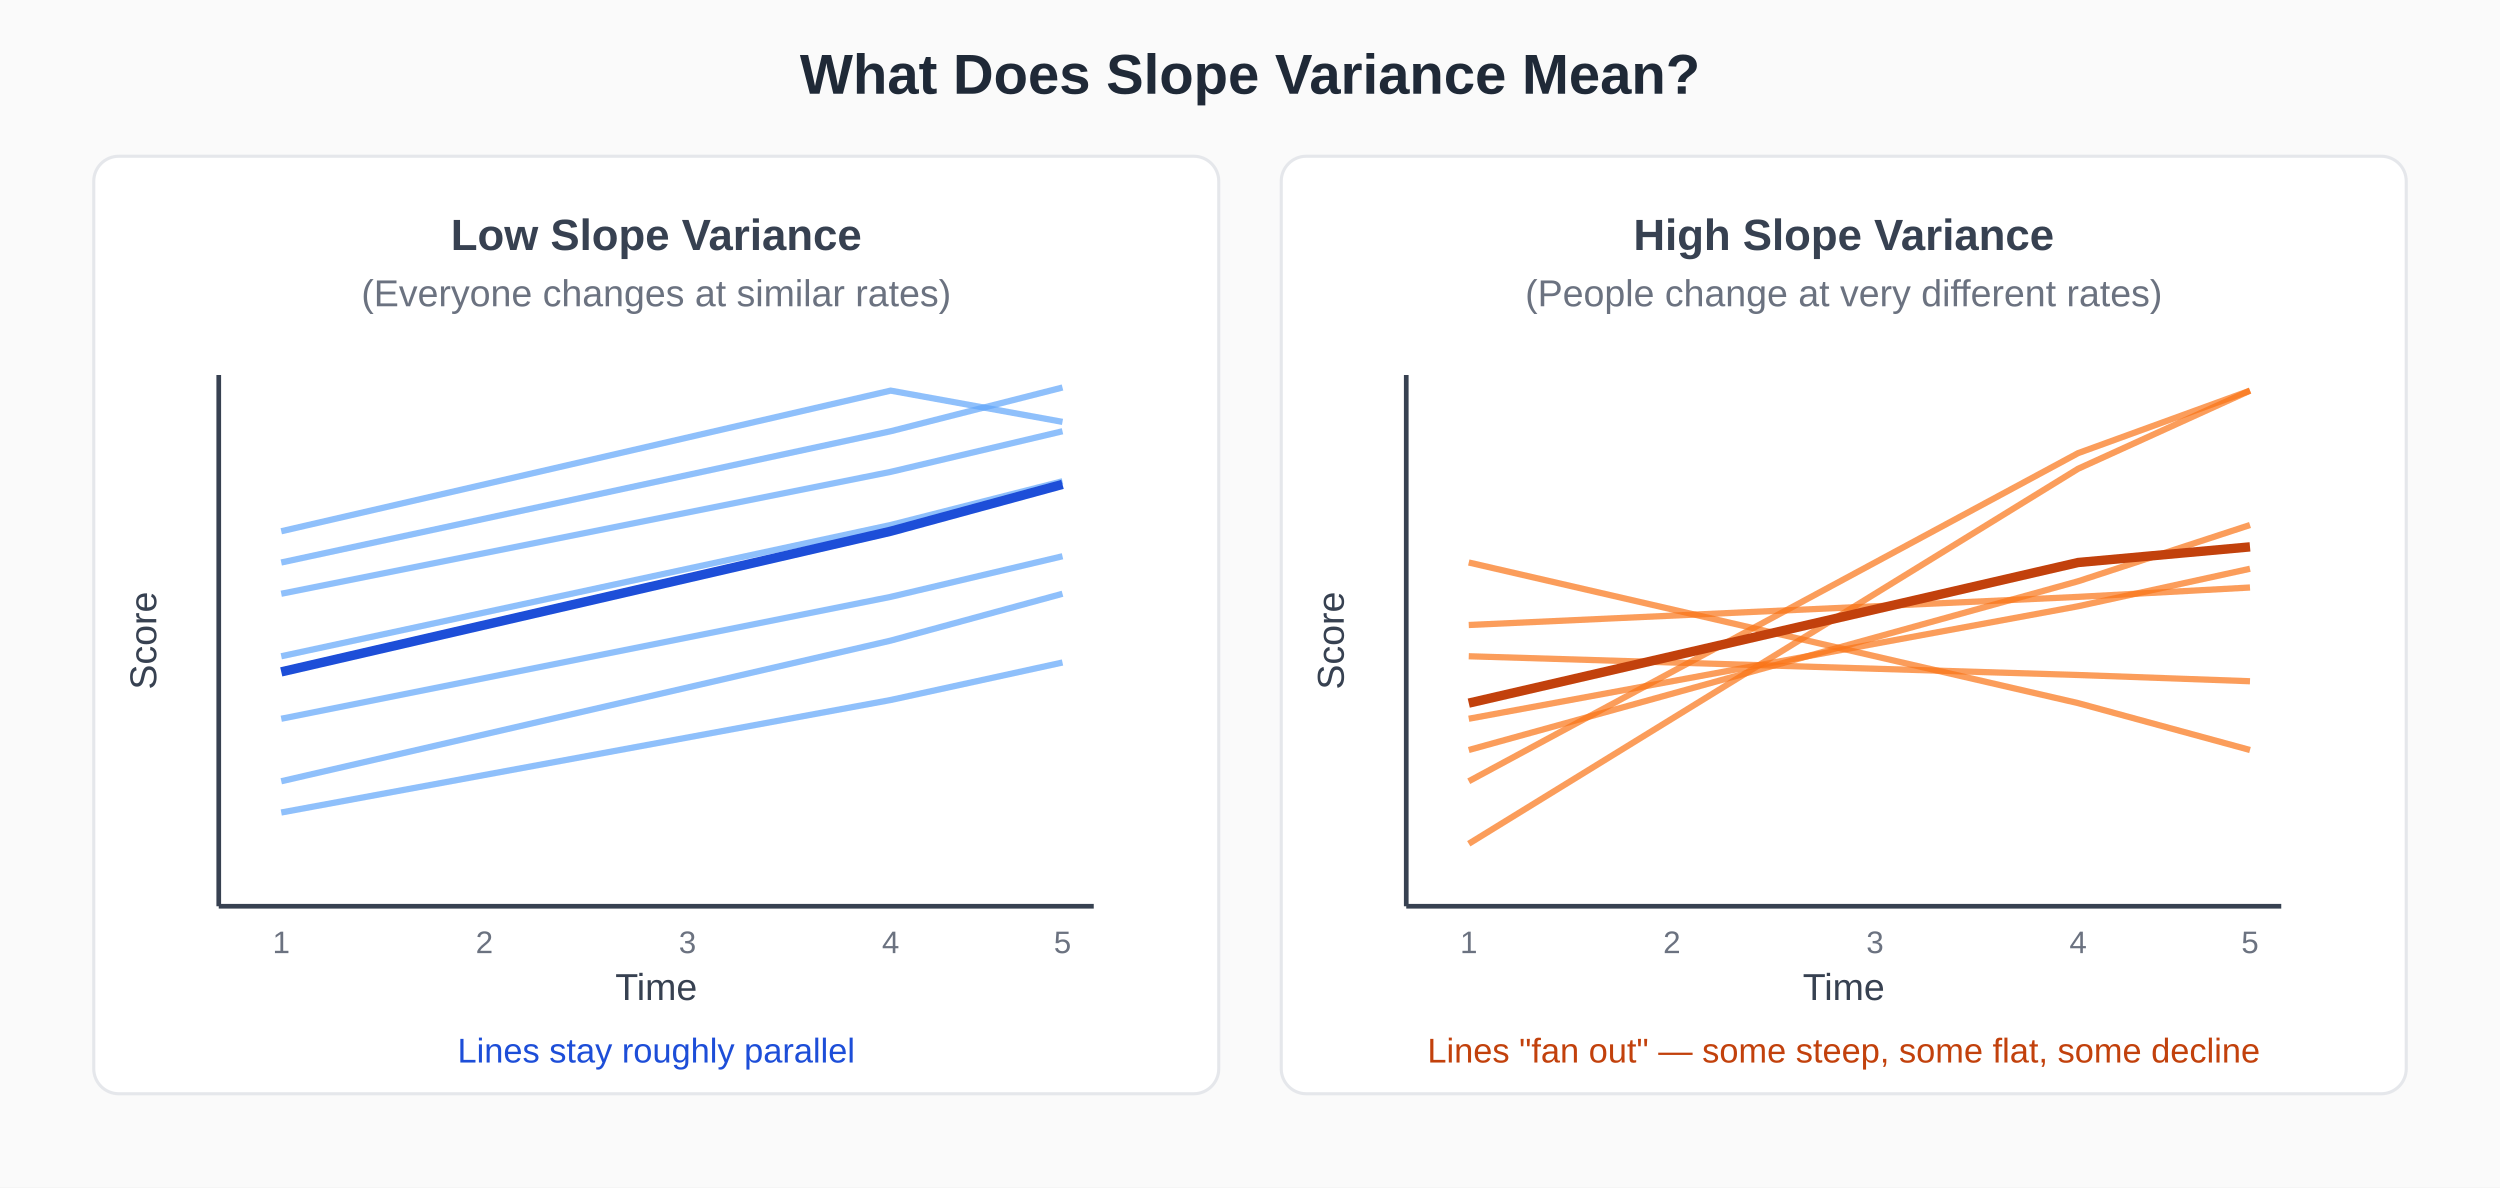
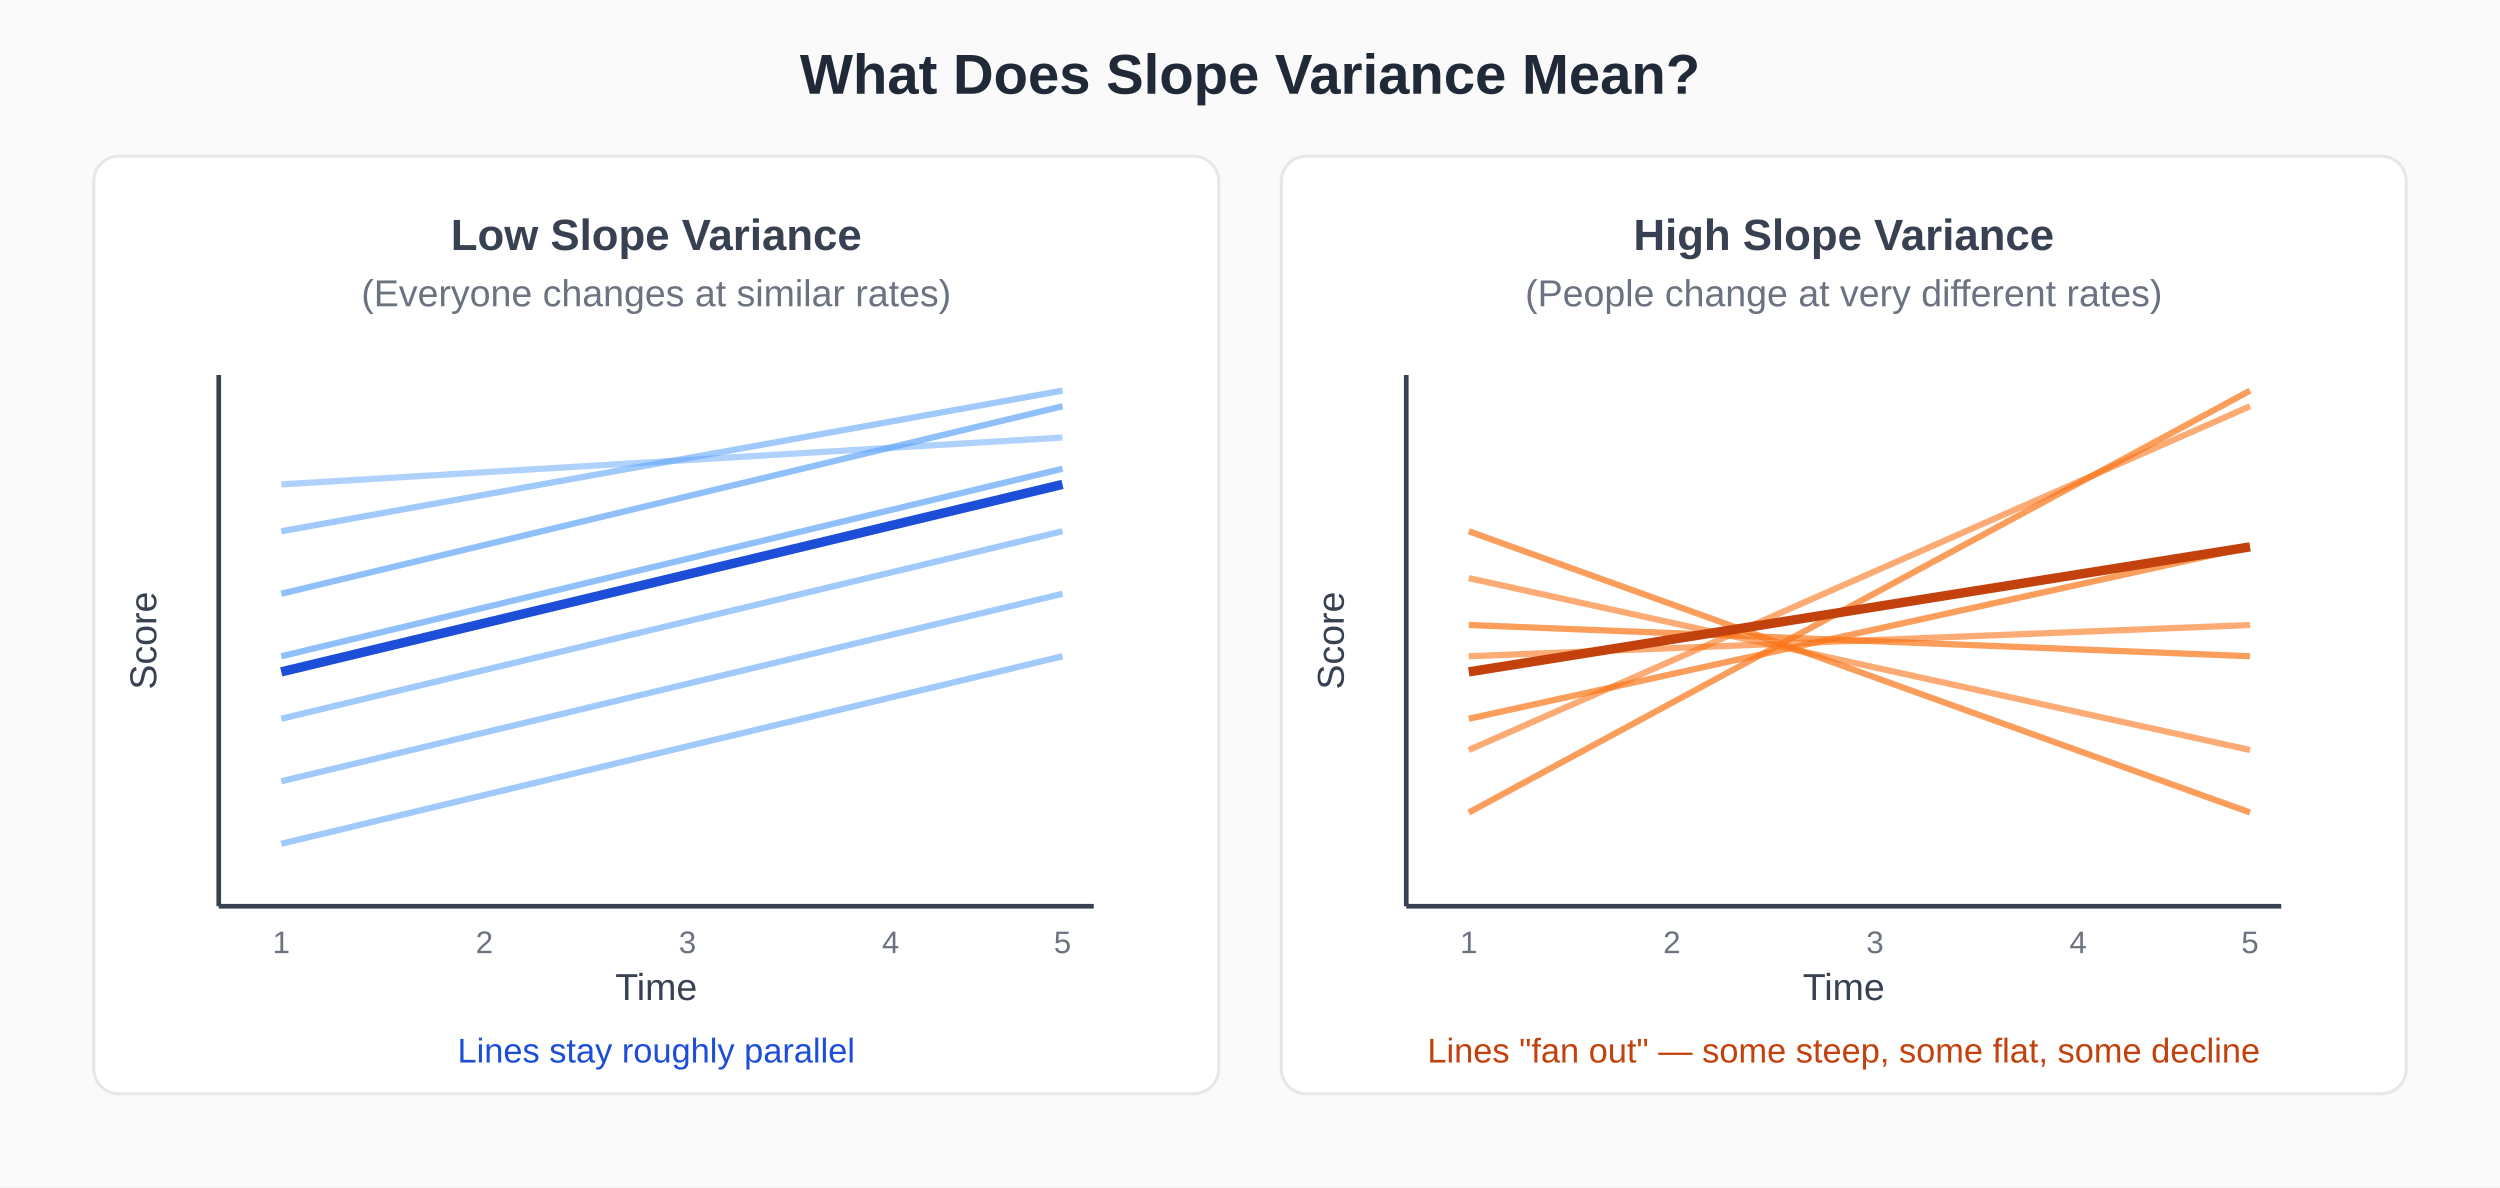
<svg xmlns="http://www.w3.org/2000/svg" viewBox="0 0 800 380">
  <rect width="800" height="380" fill="#fafafa" />
  <text x="400" y="30" text-anchor="middle" font-family="Arial, sans-serif" font-size="18" font-weight="bold" fill="#1f2937">What Does Slope Variance Mean?</text>
  <rect x="30" y="50" width="360" height="300" fill="white" stroke="#e5e7eb" stroke-width="1" rx="8" />
  <text x="210" y="80" text-anchor="middle" font-family="Arial, sans-serif" font-size="14" font-weight="bold" fill="#374151">Low Slope Variance</text>
  <text x="210" y="98" text-anchor="middle" font-family="Arial, sans-serif" font-size="12" fill="#6b7280">(Everyone changes at similar rates)</text>
  <line x1="70" y1="290" x2="350" y2="290" stroke="#374151" stroke-width="1.5" />
  <line x1="70" y1="290" x2="70" y2="120" stroke="#374151" stroke-width="1.5" />
  <text x="210" y="320" text-anchor="middle" font-family="Arial, sans-serif" font-size="12" fill="#374151">Time</text>
  <text x="50" y="205" text-anchor="middle" font-family="Arial, sans-serif" font-size="12" fill="#374151" transform="rotate(-90, 50, 205)">Score</text>
  <text x="90" y="305" text-anchor="middle" font-family="Arial, sans-serif" font-size="10" fill="#6b7280">1</text>
  <text x="155" y="305" text-anchor="middle" font-family="Arial, sans-serif" font-size="10" fill="#6b7280">2</text>
  <text x="220" y="305" text-anchor="middle" font-family="Arial, sans-serif" font-size="10" fill="#6b7280">3</text>
  <text x="285" y="305" text-anchor="middle" font-family="Arial, sans-serif" font-size="10" fill="#6b7280">4</text>
  <text x="340" y="305" text-anchor="middle" font-family="Arial, sans-serif" font-size="10" fill="#6b7280">5</text>
-   <path d="M 90 250 L 155 235 L 220 220 L 285 205 L 340 190" fill="none" stroke="#60a5fa" stroke-width="2" opacity="0.7" />
-   <path d="M 90 230 L 155 217 L 220 204 L 285 191 L 340 178" fill="none" stroke="#60a5fa" stroke-width="2" opacity="0.7" />
-   <path d="M 90 210 L 155 196 L 220 182 L 285 168 L 340 154" fill="none" stroke="#60a5fa" stroke-width="2" opacity="0.7" />
-   <path d="M 90 190 L 155 177 L 220 164 L 285 151 L 340 138" fill="none" stroke="#60a5fa" stroke-width="2" opacity="0.7" />
-   <path d="M 90 170 L 155 155 L 220 140 L 285 125 L 340 135" fill="none" stroke="#60a5fa" stroke-width="2" opacity="0.7" />
-   <path d="M 90 260 L 155 248 L 220 236 L 285 224 L 340 212" fill="none" stroke="#60a5fa" stroke-width="2" opacity="0.7" />
-   <path d="M 90 180 L 155 166 L 220 152 L 285 138 L 340 124" fill="none" stroke="#60a5fa" stroke-width="2" opacity="0.7" />
-   <path d="M 90 215 L 155 200 L 220 185 L 285 170 L 340 155" fill="none" stroke="#1d4ed8" stroke-width="3" />
+   <line x1="90" y1="270" x2="340" y2="210" stroke="#60a5fa" stroke-width="2" opacity="0.6" />
+   <line x1="90" y1="250" x2="340" y2="190" stroke="#60a5fa" stroke-width="2" opacity="0.6" />
+   <line x1="90" y1="230" x2="340" y2="170" stroke="#60a5fa" stroke-width="2" opacity="0.6" />
+   <line x1="90" y1="210" x2="340" y2="150" stroke="#60a5fa" stroke-width="2" opacity="0.7" />
+   <line x1="90" y1="190" x2="340" y2="130" stroke="#60a5fa" stroke-width="2" opacity="0.7" />
+   <line x1="90" y1="170" x2="340" y2="125" stroke="#60a5fa" stroke-width="2" opacity="0.6" />
+   <line x1="90" y1="155" x2="340" y2="140" stroke="#60a5fa" stroke-width="2" opacity="0.5" />
+   <line x1="90" y1="215" x2="340" y2="155" stroke="#1d4ed8" stroke-width="3" />
  <text x="210" y="340" text-anchor="middle" font-family="Arial, sans-serif" font-size="11" fill="#1d4ed8">Lines stay roughly parallel</text>
  <rect x="410" y="50" width="360" height="300" fill="white" stroke="#e5e7eb" stroke-width="1" rx="8" />
  <text x="590" y="80" text-anchor="middle" font-family="Arial, sans-serif" font-size="14" font-weight="bold" fill="#374151">High Slope Variance</text>
  <text x="590" y="98" text-anchor="middle" font-family="Arial, sans-serif" font-size="12" fill="#6b7280">(People change at very different rates)</text>
  <line x1="450" y1="290" x2="730" y2="290" stroke="#374151" stroke-width="1.5" />
  <line x1="450" y1="290" x2="450" y2="120" stroke="#374151" stroke-width="1.5" />
  <text x="590" y="320" text-anchor="middle" font-family="Arial, sans-serif" font-size="12" fill="#374151">Time</text>
  <text x="430" y="205" text-anchor="middle" font-family="Arial, sans-serif" font-size="12" fill="#374151" transform="rotate(-90, 430, 205)">Score</text>
  <text x="470" y="305" text-anchor="middle" font-family="Arial, sans-serif" font-size="10" fill="#6b7280">1</text>
  <text x="535" y="305" text-anchor="middle" font-family="Arial, sans-serif" font-size="10" fill="#6b7280">2</text>
  <text x="600" y="305" text-anchor="middle" font-family="Arial, sans-serif" font-size="10" fill="#6b7280">3</text>
  <text x="665" y="305" text-anchor="middle" font-family="Arial, sans-serif" font-size="10" fill="#6b7280">4</text>
  <text x="720" y="305" text-anchor="middle" font-family="Arial, sans-serif" font-size="10" fill="#6b7280">5</text>
-   <path d="M 470 250 L 535 215 L 600 180 L 665 145 L 720 125" fill="none" stroke="#f97316" stroke-width="2" opacity="0.7" />
-   <path d="M 470 230 L 535 218 L 600 206 L 665 194 L 720 182" fill="none" stroke="#f97316" stroke-width="2" opacity="0.7" />
-   <path d="M 470 200 L 535 197 L 600 194 L 665 191 L 720 188" fill="none" stroke="#f97316" stroke-width="2" opacity="0.7" />
-   <path d="M 470 210 L 535 212 L 600 214 L 665 216 L 720 218" fill="none" stroke="#f97316" stroke-width="2" opacity="0.7" />
-   <path d="M 470 180 L 535 195 L 600 210 L 665 225 L 720 240" fill="none" stroke="#f97316" stroke-width="2" opacity="0.7" />
-   <path d="M 470 270 L 535 230 L 600 190 L 665 150 L 720 125" fill="none" stroke="#f97316" stroke-width="2" opacity="0.7" />
-   <path d="M 470 240 L 535 222 L 600 204 L 665 186 L 720 168" fill="none" stroke="#f97316" stroke-width="2" opacity="0.7" />
-   <path d="M 470 225 L 535 210 L 600 195 L 665 180 L 720 175" fill="none" stroke="#c2410c" stroke-width="3" />
+   <line x1="470" y1="260" x2="720" y2="125" stroke="#f97316" stroke-width="2" opacity="0.7" />
+   <line x1="470" y1="240" x2="720" y2="130" stroke="#f97316" stroke-width="2" opacity="0.6" />
+   <line x1="470" y1="230" x2="720" y2="175" stroke="#f97316" stroke-width="2" opacity="0.7" />
+   <line x1="470" y1="210" x2="720" y2="200" stroke="#f97316" stroke-width="2" opacity="0.6" />
+   <line x1="470" y1="200" x2="720" y2="210" stroke="#f97316" stroke-width="2" opacity="0.7" />
+   <line x1="470" y1="185" x2="720" y2="240" stroke="#f97316" stroke-width="2" opacity="0.6" />
+   <line x1="470" y1="170" x2="720" y2="260" stroke="#f97316" stroke-width="2" opacity="0.7" />
+   <line x1="470" y1="215" x2="720" y2="175" stroke="#c2410c" stroke-width="3" />
  <text x="590" y="340" text-anchor="middle" font-family="Arial, sans-serif" font-size="11" fill="#c2410c">Lines "fan out" — some steep, some flat, some decline</text>
</svg>
